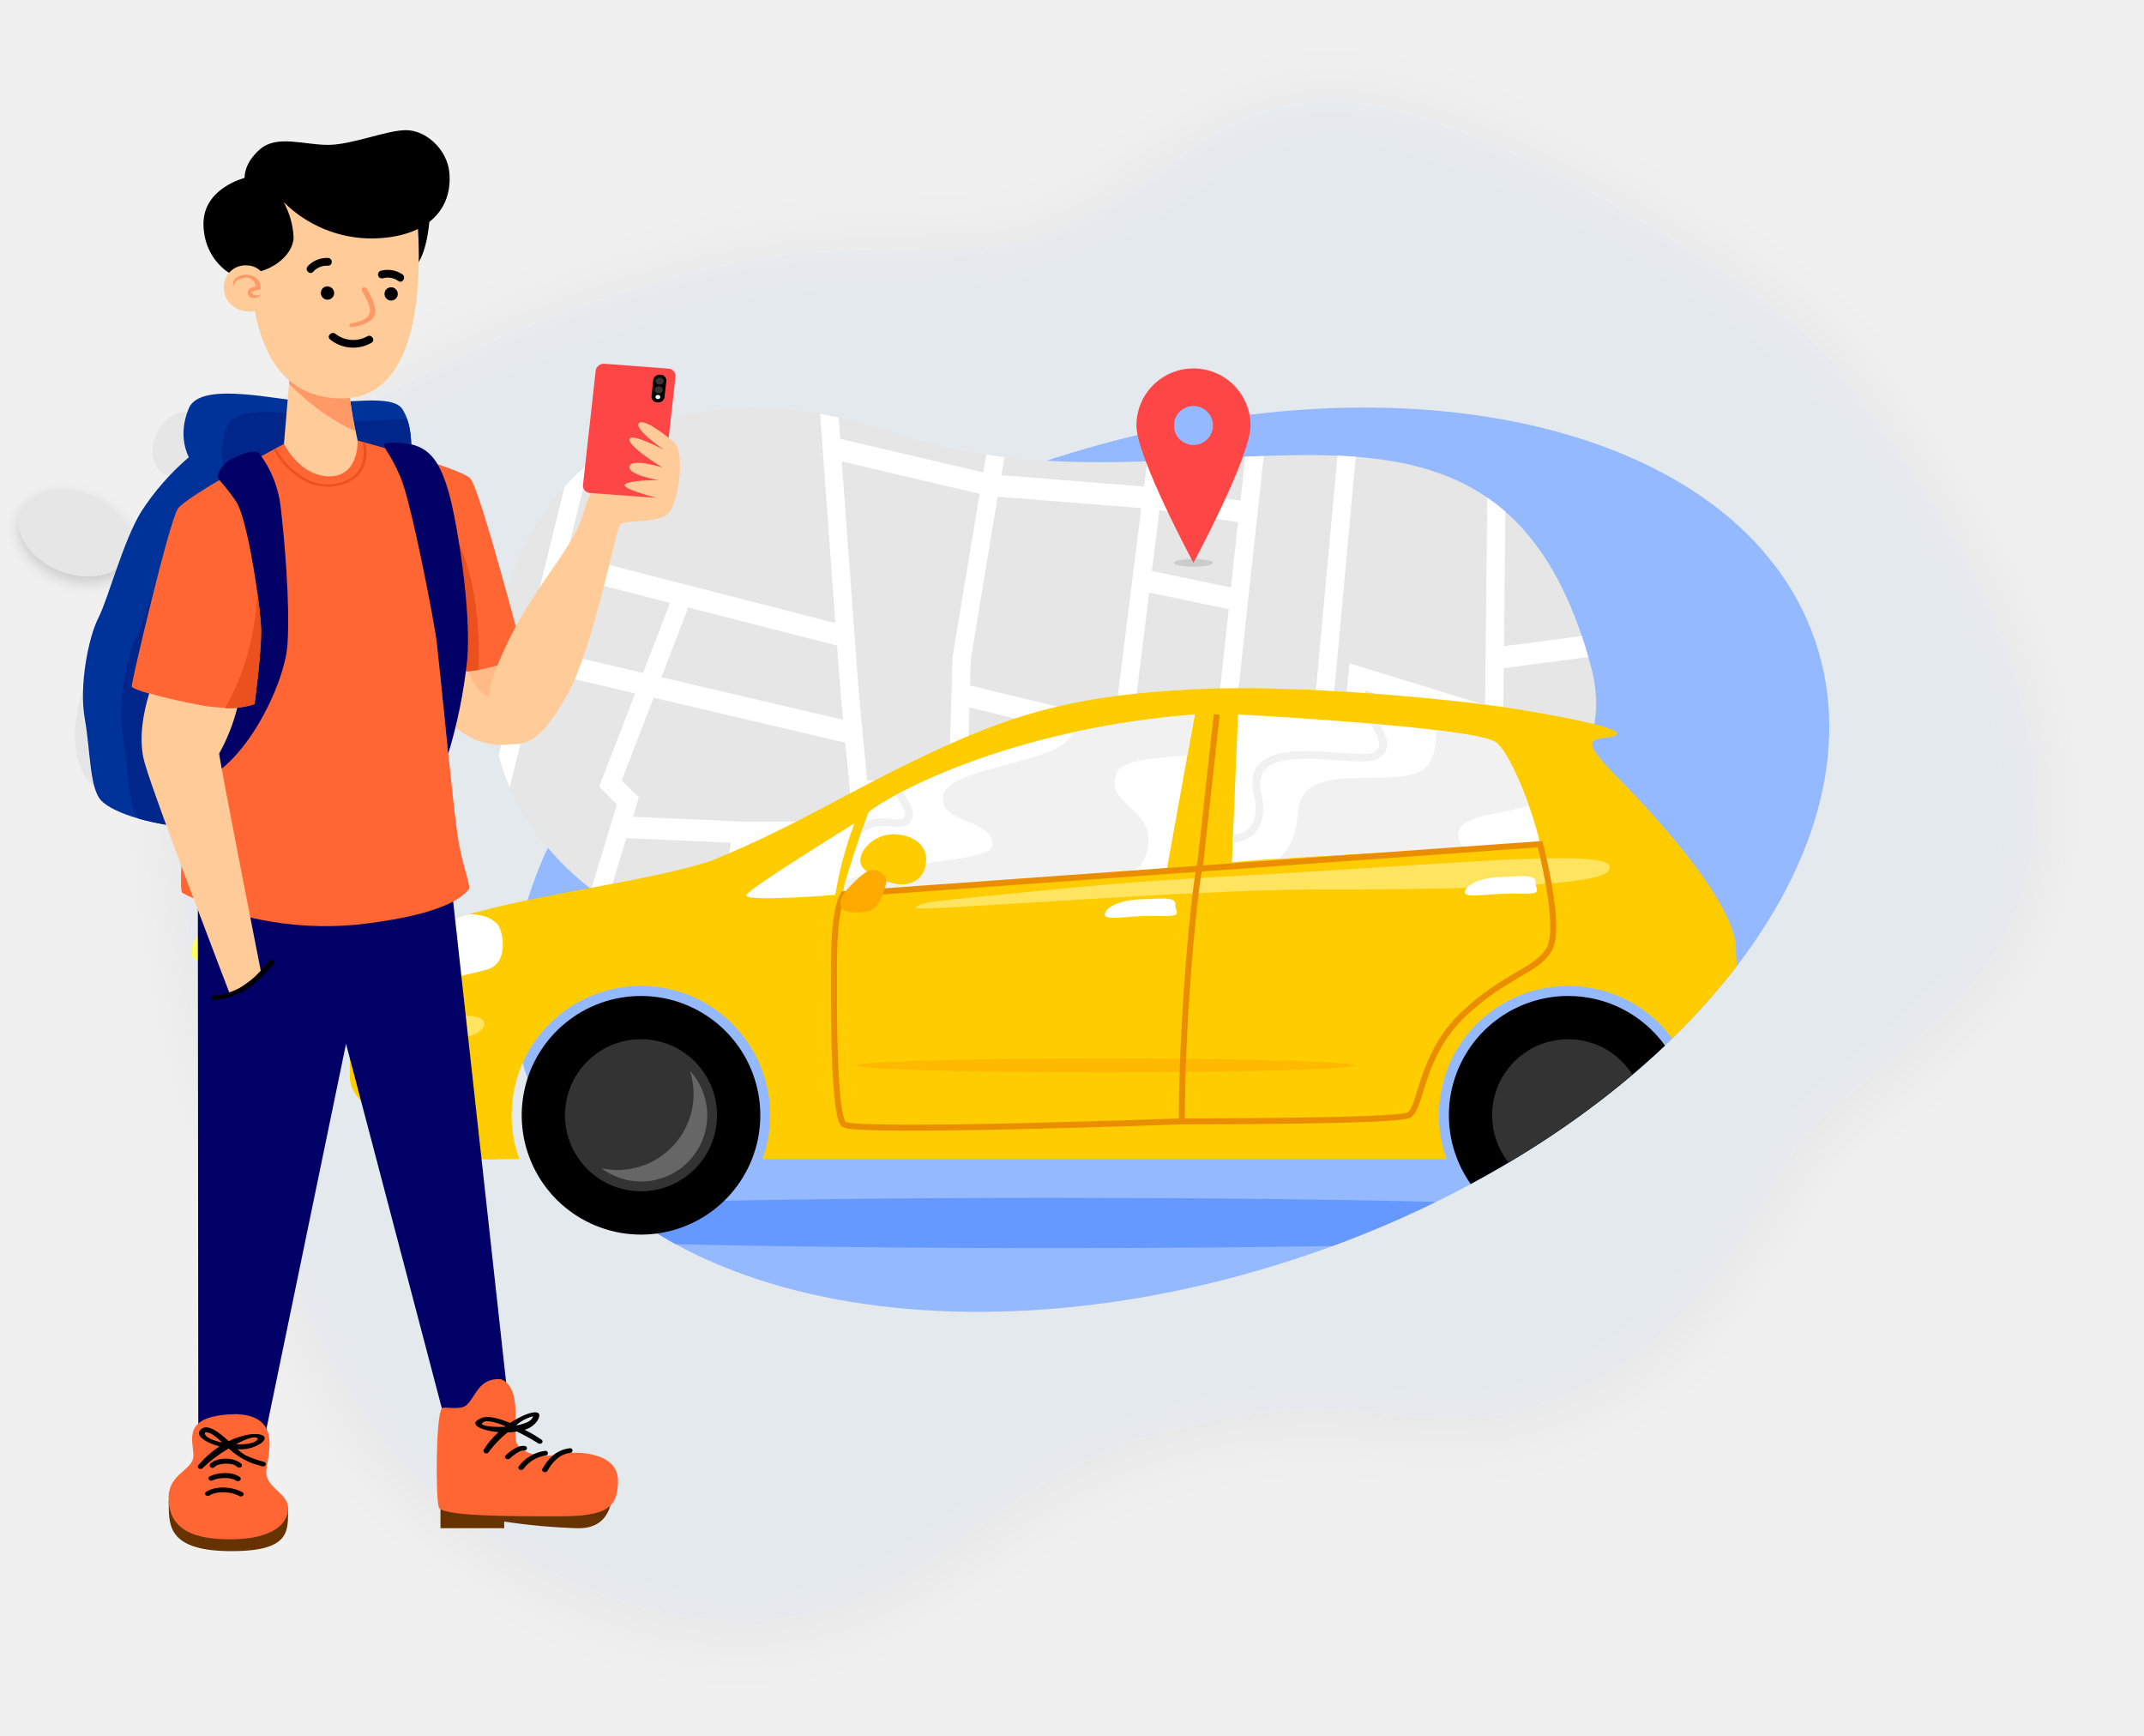
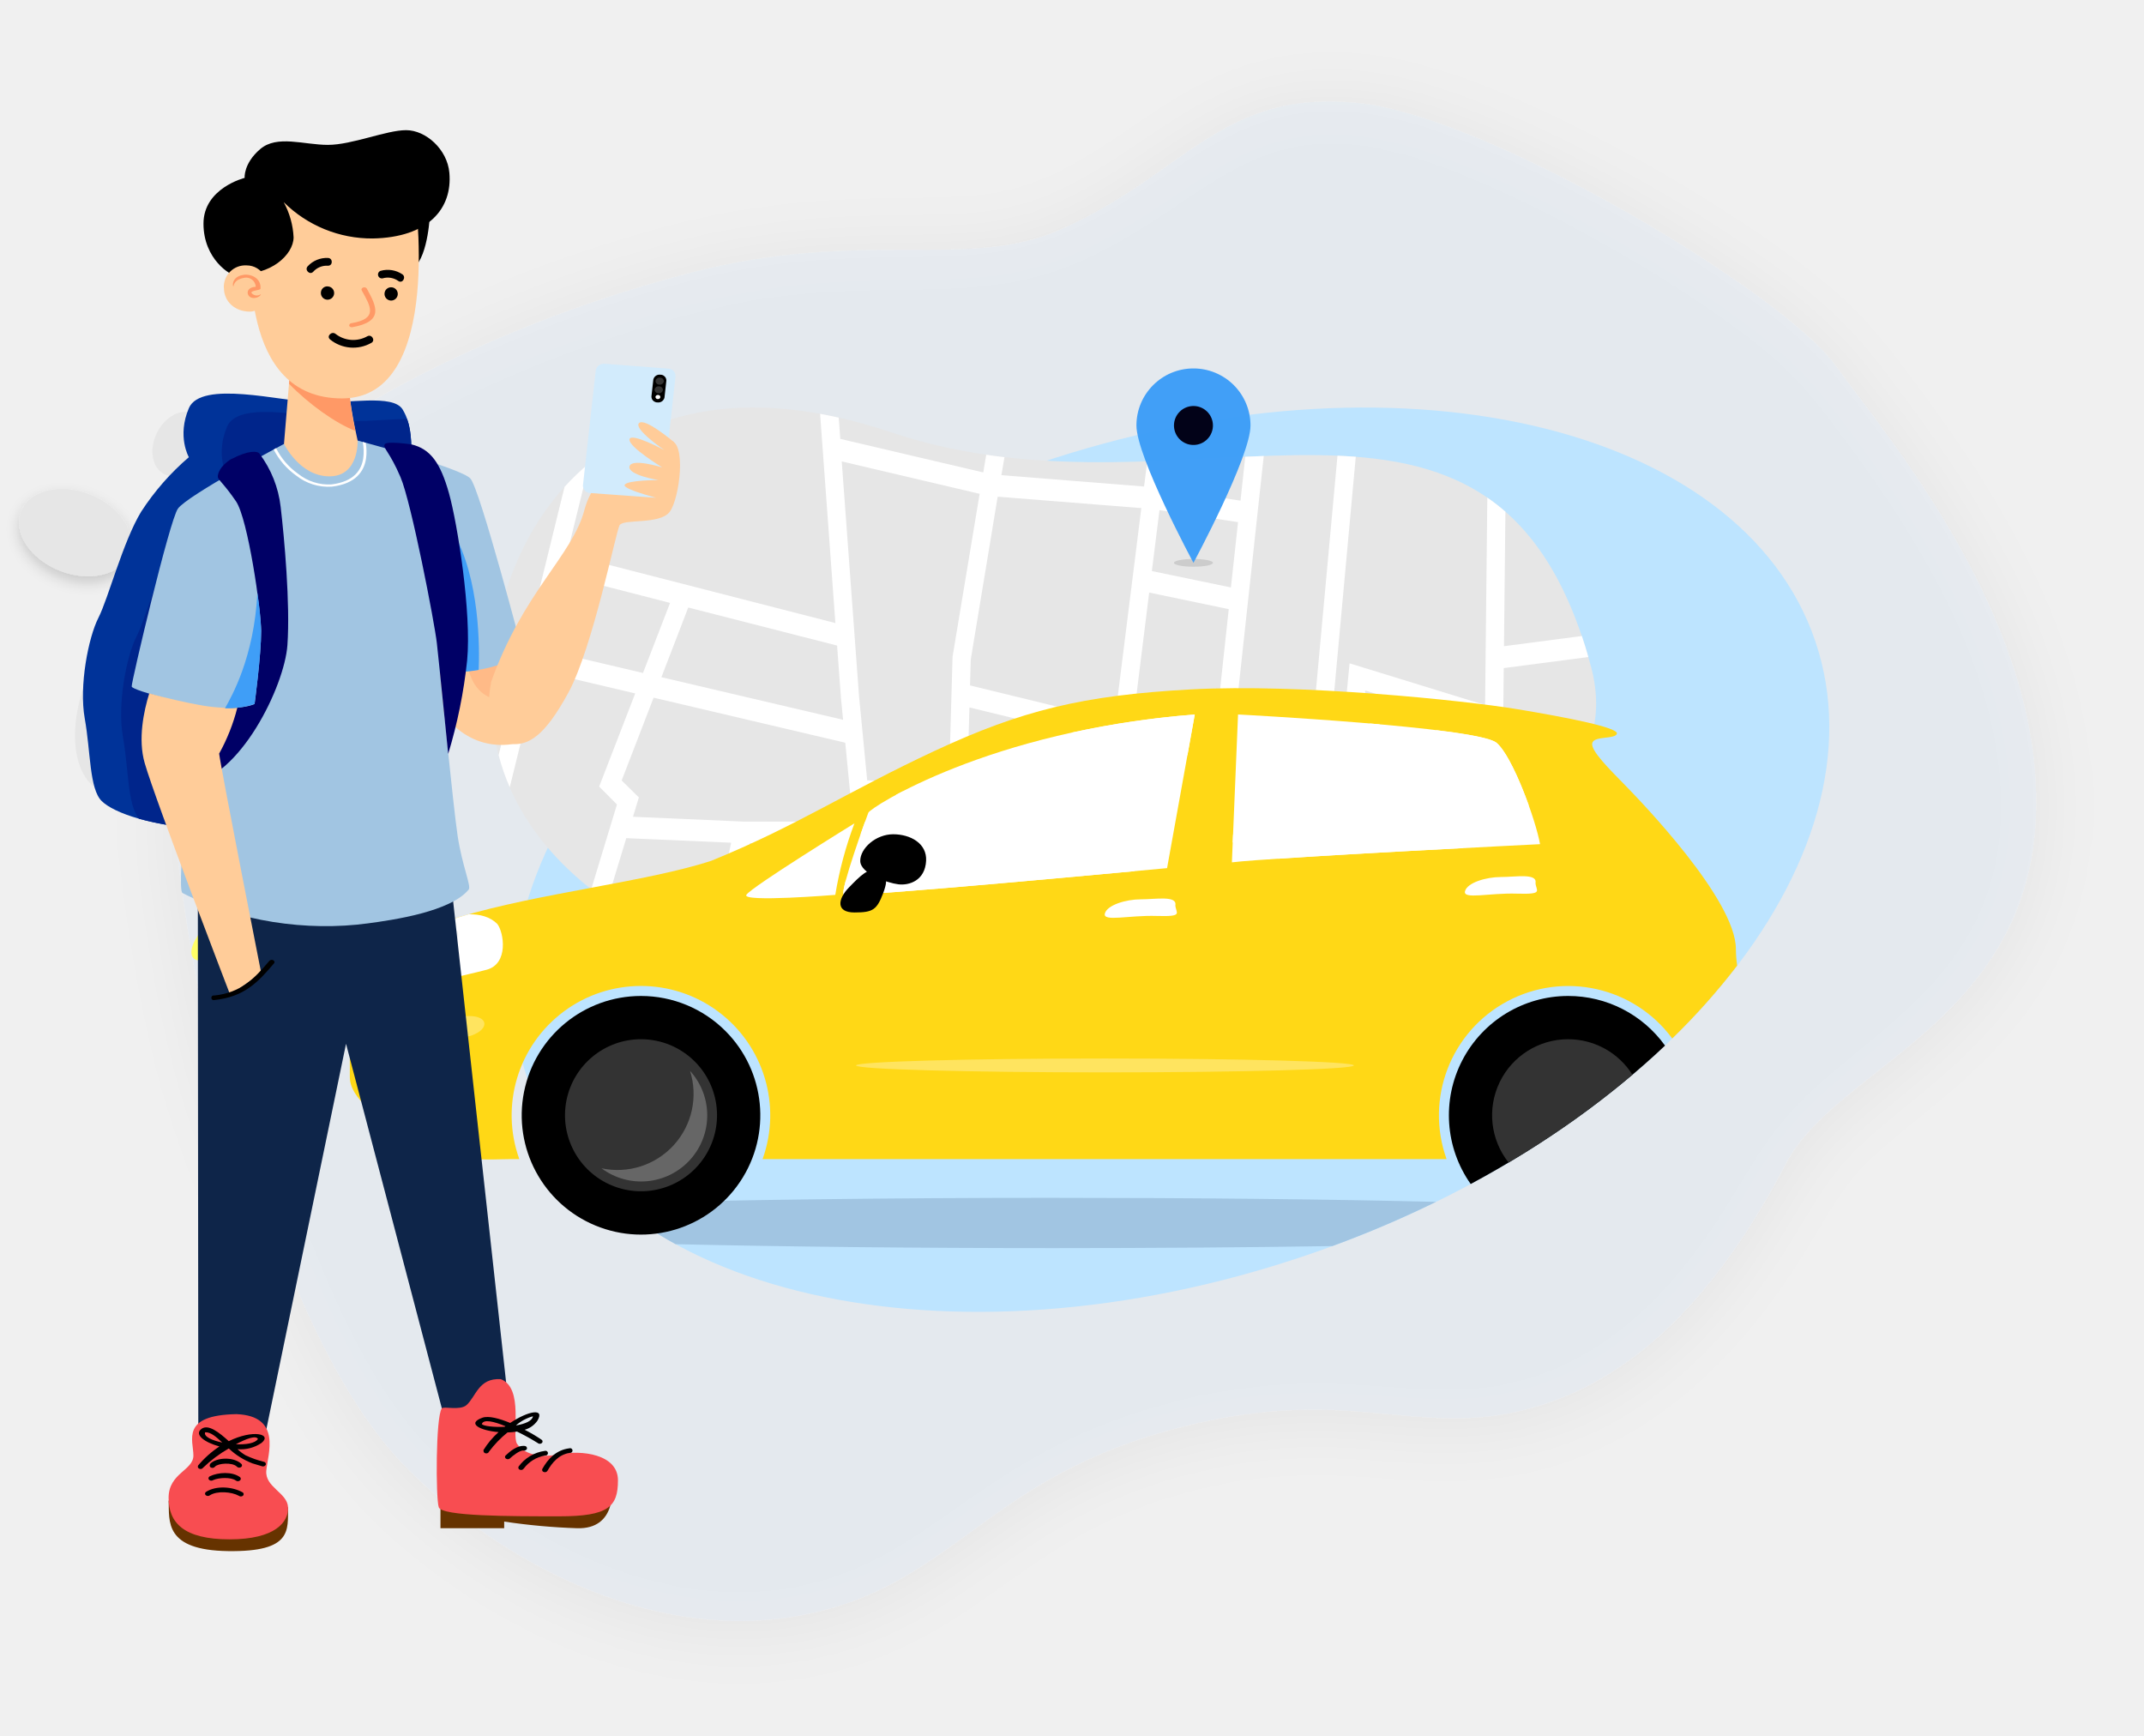
<svg xmlns="http://www.w3.org/2000/svg" width="1013.515" height="820.159" viewBox="0 0 1013.515 820.159">
  <defs>
    <filter id="Path_20047" x="31.251" y="0" width="982.264" height="820.159" filterUnits="userSpaceOnUse">
      <feOffset dy="3" input="SourceAlpha" />
      <feGaussianBlur stdDeviation="17" result="blur" />
      <feFlood flood-opacity="0.161" />
      <feComposite operator="in" in2="blur" />
      <feComposite in="SourceGraphic" />
    </filter>
    <filter id="Path_20053" x="0" y="225.112" width="70.953" height="59.248" filterUnits="userSpaceOnUse">
      <feOffset dy="3" input="SourceAlpha" />
      <feGaussianBlur stdDeviation="3" result="blur-2" />
      <feFlood flood-opacity="0.161" />
      <feComposite operator="in" in2="blur-2" />
      <feComposite in="SourceGraphic" />
    </filter>
  </defs>
-   <g id="our_products_svg" data-name="our products svg" transform="translate(-957.923 -1278.841)">
+   <g id="our_products_sv" data-name="our products sv" transform="translate(-957.923 -1278.841)">
    <g transform="matrix(1, 0, 0, 1, 957.92, 1278.84)" filter="url(#Path_20047)">
      <path id="Path_20047-2" data-name="Path 20047" d="M377.469-54.324c-43.939,19.554-93.693-.8-175.114,20.461S50.98,23,16.016,51.193c-50.929,41.071-57.636,175.09-57.636,175.09s8.084,84.912,26.205,134.727c19.468,53.514,42.6,129.06,85.093,171.219,42.872,42.534,111.8,79.656,179.551,69.312,74.991-11.449,88.925-62.844,177.631-87.868s118.55,5.9,177.194-12.225c56.144-17.353,92.223-68.352,116.4-114.575,23.41-44.767,112.09-66.293,117.882-160.59S767.939,43.411,743.616,9.685,580.536-107.8,518.342-114.133C453.2-120.769,437.357-80.975,377.469-54.324Z" transform="translate(123.87 162.87)" fill="#d8e5f6" fill-rule="evenodd" opacity="0.31" />
    </g>
    <g id="Group_149" data-name="Group 149" transform="translate(1123.296 1452.99)">
-       <path id="Path_20048" data-name="Path 20048" d="M300.192,36.162C468.339-20.857,633.062,16.673,668.121,120s-72.81,233.385-240.97,290.353S94.294,429.845,59.235,326.515,132.058,93.193,300.192,36.162Z" transform="translate(24.649 8.955)" fill="#95b9ff" fill-rule="evenodd" />
+       <path id="Path_20048" data-name="Path 20048" d="M300.192,36.162C468.339-20.857,633.062,16.673,668.121,120s-72.81,233.385-240.97,290.353S94.294,429.845,59.235,326.515,132.058,93.193,300.192,36.162Z" transform="translate(24.649 8.955)" fill="#bde4ff" fill-rule="evenodd" />
      <path id="Path_20055" data-name="Path 20055" d="M236.39,21.246c142.576,48,286.032-56.239,330.895,111.043,26.188,97.733-172.3,131.476-288.551,146.472s-219.325-37.2-230.247-116.6S93.789-26.7,236.39,21.246Z" transform="translate(19.516 8.95)" fill="#e6e6e6" fill-rule="evenodd" />
      <path id="Path_20056" data-name="Path 20056" d="M91.97,34.319,81.387,77.372l126.859,32.586-7.224-98.9q4.368.793,8.809,1.787l.743,10.065L278.149,38.76l1.4-8.367c2.881.428,5.764.818,8.632,1.145l-1.459,8.518,67.449,5.36,1.5-11.9,8.809-.327-1.661,13.261L399.749,52.1,402,31.35c2.932-.138,5.85-.252,8.745-.365L395.785,168.826l36.706,4.768L445.6,30.859c2.907.126,5.8.289,8.644.5L441.815,166.725l5.726,1.183,3.776-38.914,64.052,19.715,1.057-98.047a94.119,94.119,0,0,1,8.557,6.655l-.679,63.574,36.82-4.819c1.071,3.183,2.09,6.517,3.071,9.939l-40,5.221-.869,80.835q-4.2,2.631-8.694,5.1l.264-24.8-74.019-15.4-.906,9.927-12.885,47.129,7.21,13.952c-2.957.819-5.914,1.61-8.91,2.392l-7.751-15.01,13.842-50.641.089-.906-36.873-4.781-5.322,49.156-41.7-6.795-5.347,46.349c-2.97.5-5.939,1-8.884,1.461l7-60.617-.755-42.186-68.066-16.557L268.322,264.4l12.231,3.95,28.339,4.616c-11.125,1.61-21.834,3.058-31.913,4.354l-1.259.138-44.773-14.418,1.624,16.808c-2.92,0-5.838-.124-8.733-.264l-1.787-18.495-63.563-2.239-1.925,9.261c-2.819-.869-5.588-1.787-8.329-2.757l1.42-6.818-20.133-.693a198.024,198.024,0,0,1-20.663-10.984l42.9,1.486,7.2-34.575-49.555-2.15-9.048,29.742c-2.58-1.787-5.034-3.65-7.551-5.549l12.194-40.123-8.419-8.442,17.039-44.034L67.9,132.466,54.306,187.584a102.162,102.162,0,0,1-5.26-15.185L80.217,45.567A113.024,113.024,0,0,1,91.97,34.319Zm20.537,167.195,52.1,2.264,51.933.076-3.624-37.342-90.6-21.288-15.1,39.128,8.129,8.013-2.781,9.148Zm105.025,12.581-49.694-.087-7.222,34.661,60.54,2.126-3.56-36.675ZM117.289,133.573l12.81-33.152L78.958,87.274,70.3,122.5l46.988,11.046Zm21.393-30.938L126,135.549l85.885,20.13-1.03-10.518v-.138l-1.8-24.433-70.306-17.966Zm72.571-69.059,8.155,110.716,3.875,40.02,38.634,1.562,1.723-60.027,12.8-76.973L211.315,33.564Zm73.716,16.658-12.722,76.91-.351,12.292,68.394,16.645L352.872,55.619l-67.853-5.4ZM361.456,56.6l-3.613,28.774,37.375,7.75,3.372-30.862-37.109-5.674Zm-4.884,39-8.318,67,.83,46.627-.227,1.987,33.072,5.4L394.2,103.378,356.636,95.54Zm99.413,74.142L514.866,182l.252-22.646-56.376-17.513-2.668,27.792ZM224.354,194.581l5.611,57.459,29.812,9.6,1.888-65.55-37.274-1.51Z" transform="translate(21.285 10.395)" fill="#fff" fill-rule="evenodd" />
-       <path id="Path_20058" data-name="Path 20058" d="M284.844,202.041c-78.423,0-150.492.968-207.384,2.592a178,178,0,0,0,28.553,19.325c51.595,1.182,113,1.861,178.831,1.861,46.762,0,91.258-.34,131.627-.968a513.2,513.2,0,0,0,48.989-20.9c-52.022-1.257-114.035-1.9-180.616-1.9Z" transform="translate(48 189.97)" fill="#69f" fill-rule="evenodd" />
-       <path id="Path_20059" data-name="Path 20059" d="M183.939,159.383c-30.453,10.064-82.072,15.349-119.547,26.735S12.8,218.665,12.8,224.705v36.964c0,9.763,12.433,19.412,31.145,30.2s35.348,8.605,44.874,8.605h4.09a61.12,61.12,0,1,1,115.005,0H531.244a61.131,61.131,0,0,1,106.685-57.018,316.454,316.454,0,0,0,30.681-34.424,59.648,59.648,0,0,1-.592-7.825c0-23.477-45.3-70.2-52.552-77.639S599.2,107.3,600.127,103.81s10.885-1.648,11.628-4.429-22.1-7.435-47.43-11.613S461.779,75.678,410.4,78.472s-80.21,9.99-121.132,29.05-65.336,35.568-105.329,51.835Z" transform="translate(-12.797 73.235)" fill="#fc0" fill-rule="evenodd" />
-       <path id="Path_20060" data-name="Path 20060" d="M253.8,168.1c-64.983,0-117.672,1.473-117.672,3.285s52.69,3.283,117.672,3.283,117.661-1.471,117.661-3.283S318.78,168.1,253.8,168.1Z" transform="translate(103.16 158.058)" fill="#ffb900" fill-rule="evenodd" />
+       <path id="Path_20058" data-name="Path 20058" d="M284.844,202.041c-78.423,0-150.492.968-207.384,2.592a178,178,0,0,0,28.553,19.325c51.595,1.182,113,1.861,178.831,1.861,46.762,0,91.258-.34,131.627-.968a513.2,513.2,0,0,0,48.989-20.9c-52.022-1.257-114.035-1.9-180.616-1.9Z" transform="translate(48 189.97)" fill="#a1c5e2" fill-rule="evenodd" />
+       <path id="Path_20059" data-name="Path 20059" d="M183.939,159.383c-30.453,10.064-82.072,15.349-119.547,26.735S12.8,218.665,12.8,224.705v36.964c0,9.763,12.433,19.412,31.145,30.2s35.348,8.605,44.874,8.605h4.09a61.12,61.12,0,1,1,115.005,0H531.244a61.131,61.131,0,0,1,106.685-57.018,316.454,316.454,0,0,0,30.681-34.424,59.648,59.648,0,0,1-.592-7.825c0-23.477-45.3-70.2-52.552-77.639S599.2,107.3,600.127,103.81s10.885-1.648,11.628-4.429-22.1-7.435-47.43-11.613S461.779,75.678,410.4,78.472s-80.21,9.99-121.132,29.05-65.336,35.568-105.329,51.835Z" transform="translate(-12.797 73.235)" fill="#ffd816" fill-rule="evenodd" />
+       <path id="Path_20060" data-name="Path 20060" d="M253.8,168.1c-64.983,0-117.672,1.473-117.672,3.285s52.69,3.283,117.672,3.283,117.661-1.471,117.661-3.283S318.78,168.1,253.8,168.1Z" transform="translate(103.16 158.058)" fill="#ffe45f" fill-rule="evenodd" />
      <path id="Path_20063" data-name="Path 20063" d="M67.3,132.977c-1.56.44-3.1.894-4.606,1.347-26.98,8.217-41.879,21.49-48.1,30.536,15.176,6.366,51.909-3.359,60.982-5.625,10.822-2.7,8.318-17.889,5.2-21.741C77.369,134.149,72.713,132.89,67.3,132.977Z" transform="translate(-11.102 125.028)" fill="#fff" fill-rule="evenodd" />
-       <path id="Path_20064" data-name="Path 20064" d="M477.686,125.71c-7.967,8.706-110.362,8.366-138.123,8.378-58.049,0-188.847,10.619-188.847,8.809,0-3.271,19.014-4.152,62.758-8.593,22.235-2.264,50.864-4.606,86.626-6.517C406.183,122.15,489.238,113.028,477.686,125.71Z" transform="translate(116.882 112.179)" fill="#ffe45f" fill-rule="evenodd" />
+       <path id="Path_20064" data-name="Path 20064" d="M477.686,125.71c-7.967,8.706-110.362,8.366-138.123,8.378-58.049,0-188.847,10.619-188.847,8.809,0-3.271,19.014-4.152,62.758-8.593,22.235-2.264,50.864-4.606,86.626-6.517C406.183,122.15,489.238,113.028,477.686,125.71Z" transform="translate(116.882 112.179)" fill="#ffd816" fill-rule="evenodd" />
      <path id="Path_20065" data-name="Path 20065" d="M48.291,136.27c-5.122,0-13.515,5.446-18.763,12.177s-5.348,12.167-.189,12.167,13.5-5.448,18.75-12.167,5.348-12.177.239-12.177Z" transform="translate(-0.825 128.128)" fill="#f1f1f1" fill-rule="evenodd" />
      <path id="Path_20066" data-name="Path 20066" d="M336.938,152.87a56.388,56.388,0,0,0-46.058,88.887c35.336-19,66.343-41.279,91.863-65.423a56.3,56.3,0,0,0-45.806-23.464Z" transform="translate(238.978 143.737)" fill-rule="evenodd" />
      <path id="Path_20067" data-name="Path 20067" d="M111.07,152.87a56.394,56.394,0,1,0,39.877,16.512A56.4,56.4,0,0,0,111.07,152.87Z" transform="translate(26.572 143.737)" fill-rule="evenodd" />
      <path id="Path_20068" data-name="Path 20068" d="M352.672,97.571c7.815,6.442,18.751,36.9,20.7,48.023,0,0-126.732,6.29-145.67,8.593l2.906-69.89S343.273,90.16,352.672,97.571Z" transform="translate(189.268 79.261)" fill="#fff" fill-rule="evenodd" />
-       <path id="Path_20069" data-name="Path 20069" d="M352.483,95.5c4.884,4.026,10.974,17.425,15.34,29.616-9.99,3.776-23.368,3.913-30.2,8.568-4.329,2.971-3.65,7.286-.819,11.7-27.193,1.409-63.625,3.384-87.37,5.033,13.842-12.092,4.921-25.968,14.773-33.178,13.7-10.065,46.3,0,55.621-10.694,3.26-3.774,4.278-10.128,4.241-16.872,14.546,1.774,25.708,3.774,28.388,5.888ZM227.9,142.7l.151-3.622a14.147,14.147,0,0,0,4.239-.945,9.432,9.432,0,0,0,5.122-4.756c1.484-3.069,1.849-7.548.429-13.739-2.656-11.662,3.258-16.858,12.445-18.96,8.166-1.849,18.875-1.069,28.05-.4,7.712.566,14.232,1.044,16.3-.151,3.838-2.2,2.592-6.19.276-10.2-.642-1.12-1.383-2.277-2.152-3.422l4.544.39c.25.4.489.818.73,1.258,3.271,5.687,4.82,11.436-1.6,15.1-3.046,1.749-10.068,1.258-18.347.629-8.91-.654-19.379-1.409-27.006.327-7.16,1.623-11.777,5.649-9.726,14.645,1.624,7.082,1.12,12.342-.693,16.091a12.99,12.99,0,0,1-7.008,6.543,18.188,18.188,0,0,1-5.751,1.259Z" transform="translate(189.456 81.328)" fill="#f1f1f1" fill-rule="evenodd" />
+       <path id="Path_20069" data-name="Path 20069" d="M352.483,95.5c4.884,4.026,10.974,17.425,15.34,29.616-9.99,3.776-23.368,3.913-30.2,8.568-4.329,2.971-3.65,7.286-.819,11.7-27.193,1.409-63.625,3.384-87.37,5.033,13.842-12.092,4.921-25.968,14.773-33.178,13.7-10.065,46.3,0,55.621-10.694,3.26-3.774,4.278-10.128,4.241-16.872,14.546,1.774,25.708,3.774,28.388,5.888ZM227.9,142.7l.151-3.622a14.147,14.147,0,0,0,4.239-.945,9.432,9.432,0,0,0,5.122-4.756c1.484-3.069,1.849-7.548.429-13.739-2.656-11.662,3.258-16.858,12.445-18.96,8.166-1.849,18.875-1.069,28.05-.4,7.712.566,14.232,1.044,16.3-.151,3.838-2.2,2.592-6.19.276-10.2-.642-1.12-1.383-2.277-2.152-3.422l4.544.39c.25.4.489.818.73,1.258,3.271,5.687,4.82,11.436-1.6,15.1-3.046,1.749-10.068,1.258-18.347.629-8.91-.654-19.379-1.409-27.006.327-7.16,1.623-11.777,5.649-9.726,14.645,1.624,7.082,1.12,12.342-.693,16.091a12.99,12.99,0,0,1-7.008,6.543,18.188,18.188,0,0,1-5.751,1.259Z" transform="translate(189.456 81.328)" fill="#fff" fill-rule="evenodd" />
      <path id="Path_20070" data-name="Path 20070" d="M299.171,84.3l-13.087,72.62s-151.132,14.255-152.894,12.5,10.708-36.308,11.69-38.724S201.924,91.909,299.171,84.3Z" transform="translate(100.243 79.261)" fill="#fff" fill-rule="evenodd" />
-       <path id="Path_20071" data-name="Path 20071" d="M299.166,84.3l-3.448,19.212c-15.351,1.472-30.994,2.051-33.46,8.492-6.217,16.242,20.058,15.676,14.168,37.657a15.267,15.267,0,0,1-5.914,8.718c-38.632,3.586-135.907,12.443-137.316,11.048-.44-.454,0-2.982.982-6.556,31.17-11.222,69.351-8.24,69.351-17.274,0-12.1-26.6-9.839-23.155-23.539,3.372-13.337,57.886-14.821,60.693-29.2A426.357,426.357,0,0,1,299.18,84.3ZM141.175,140.976c.768-2.214,1.484-4.226,2.076-5.875,4.468-2.062,8.946-1.723,12.685-1.447,3.033.227,5.423.415,6.2-1.145s-.741-4.164-2.4-6.983c-.615-1.044-1.257-2.125-1.824-3.232l3.2-1.686c.53,1.044,1.147,2.088,1.737,3.095,2.191,3.686,4.191,7.084,2.518,10.417-1.863,3.776-5.324,3.461-9.7,3.133s-9.513-.718-14.5,3.774Z" transform="translate(100.248 79.261)" fill="#f1f1f1" fill-rule="evenodd" />
+       <path id="Path_20071" data-name="Path 20071" d="M299.166,84.3l-3.448,19.212c-15.351,1.472-30.994,2.051-33.46,8.492-6.217,16.242,20.058,15.676,14.168,37.657a15.267,15.267,0,0,1-5.914,8.718c-38.632,3.586-135.907,12.443-137.316,11.048-.44-.454,0-2.982.982-6.556,31.17-11.222,69.351-8.24,69.351-17.274,0-12.1-26.6-9.839-23.155-23.539,3.372-13.337,57.886-14.821,60.693-29.2A426.357,426.357,0,0,1,299.18,84.3ZM141.175,140.976c.768-2.214,1.484-4.226,2.076-5.875,4.468-2.062,8.946-1.723,12.685-1.447,3.033.227,5.423.415,6.2-1.145s-.741-4.164-2.4-6.983c-.615-1.044-1.257-2.125-1.824-3.232l3.2-1.686c.53,1.044,1.147,2.088,1.737,3.095,2.191,3.686,4.191,7.084,2.518,10.417-1.863,3.776-5.324,3.461-9.7,3.133s-9.513-.718-14.5,3.774Z" transform="translate(100.248 79.261)" fill="#fff" fill-rule="evenodd" />
      <path id="Path_20072" data-name="Path 20072" d="M160.543,110.818s-48.964,30.2-51.1,33.807,42.043,0,42.043,0A176.745,176.745,0,0,1,160.543,110.818Z" transform="translate(77.998 104.197)" fill="#fff" fill-rule="evenodd" />
-       <path id="Path_20073" data-name="Path 20073" d="M168.286,126.058c-.516,9.311-7.965,11.7-13.137,11.073s-17.994-5.033-17.994-11.073,7.449-12.581,15.567-12.581S168.752,117.767,168.286,126.058Z" transform="translate(104.131 106.697)" fill="#fc0" fill-rule="evenodd" />
+       <path id="Path_20073" data-name="Path 20073" d="M168.286,126.058c-.516,9.311-7.965,11.7-13.137,11.073s-17.994-5.033-17.994-11.073,7.449-12.581,15.567-12.581S168.752,117.767,168.286,126.058Z" transform="translate(104.131 106.697)" fill-rule="evenodd" />
      <path id="Path_20074" data-name="Path 20074" d="M317.848,126.765c.1,3.776,4.342,5.588-8.809,5.173s-25.545,2.893-24.513-1.147,9.979-6.717,16.989-6.717,17.051-1.863,16.358,2.691Z" transform="translate(242.641 116.306)" fill="#fff" fill-rule="evenodd" />
      <path id="Path_20075" data-name="Path 20075" d="M230.1,132.2c.1,3.776,4.342,5.586-8.809,5.171s-25.545,2.895-24.513-1.131,9.979-6.731,16.989-6.731,17.051-1.863,16.358,2.691Z" transform="translate(160.137 121.416)" fill="#fff" fill-rule="evenodd" />
-       <path id="Path_20076" data-name="Path 20076" d="M311.708,84.3,304,154.187c-2.643,10.442-8.809,72.482-8.809,122.467m169.367-131.06s10.217,38.889,4.455,49.42-20.625,11.952-40.9,31.19-19.581,44.387-25.646,47.482-107.251,2.932-107.251,2.932S140.039,282.3,135.4,278s-4.631-50.716-4.631-63.737-.617-36.776,4.569-44.991Z" transform="translate(98.099 79.261)" fill="none" stroke="#ea8e00" stroke-miterlimit="22.93" stroke-width="2.83" />
+       <path id="Path_20076" data-name="Path 20076" d="M311.708,84.3,304,154.187c-2.643,10.442-8.809,72.482-8.809,122.467m169.367-131.06s10.217,38.889,4.455,49.42-20.625,11.952-40.9,31.19-19.581,44.387-25.646,47.482-107.251,2.932-107.251,2.932S140.039,282.3,135.4,278s-4.631-50.716-4.631-63.737-.617-36.776,4.569-44.991Z" transform="translate(98.099 79.261)" fill="none" />
      <path id="Path_20077" data-name="Path 20077" d="M16.993,164.226c0,1.347,41.061,5.825,49.53,2.7s7.827-9.172-1.258-9.172-19.153,3.774-29.622,4.416-18.675.7-18.675,2.051Z" transform="translate(-8.877 148.333)" fill="#ffe45f" fill-rule="evenodd" />
      <path id="Path_20078" data-name="Path 20078" d="M28.421,170.88s-1.069,9.511-.289,12.707,2.227,6.215,6.015,6.116,9.69-5.033,9.69-12.583S28.421,170.88,28.421,170.88Z" transform="translate(1.352 160.589)" fill="#fff" fill-rule="evenodd" />
      <path id="Path_20079" data-name="Path 20079" d="M24.569,169.34c9.8.968,20.562-1.259,24.149,3.572,3.234,4.317,2.6,9.889-3.574,18.169" transform="translate(-1.729 159.222)" fill="none" stroke="#ea8e00" stroke-miterlimit="22.93" stroke-width="2.13" />
      <path id="Path_20080" data-name="Path 20080" d="M327.04,163.407A35.944,35.944,0,0,0,298.889,221.7a428.846,428.846,0,0,0,58.541-41.52,35.918,35.918,0,0,0-30.39-16.77Z" transform="translate(248.876 153.644)" fill="#333" fill-rule="evenodd" />
      <path id="Path_20082" data-name="Path 20082" d="M101.167,163.407a35.934,35.934,0,1,0,25.413,10.524A35.948,35.948,0,0,0,101.167,163.407Z" transform="translate(36.475 153.644)" fill="#333" fill-rule="evenodd" />
      <path id="Path_20083" data-name="Path 20083" d="M74.113,217.165a31.255,31.255,0,0,0,41.854-46.048,35.976,35.976,0,0,1-41.854,46.048Z" transform="translate(44.855 160.894)" fill="#666" fill-rule="evenodd" />
-       <path id="Path_20085" data-name="Path 20085" d="M149.768,122.547c3.31,1.861,5.827,2.515,2.806,10.516s-4.87,9.236-13.615,9.236-8.017-6.215-2.631-11.789S145.941,120.785,149.768,122.547Z" transform="translate(99.582 114.84)" fill="#fa0" fill-rule="evenodd" />
+       <path id="Path_20085" data-name="Path 20085" d="M149.768,122.547c3.31,1.861,5.827,2.515,2.806,10.516s-4.87,9.236-13.615,9.236-8.017-6.215-2.631-11.789S145.941,120.785,149.768,122.547Z" transform="translate(99.582 114.84)" fill-rule="evenodd" />
      <path id="Path_20086" data-name="Path 20086" d="M222.8,46.409c5.1,0,9.212.818,9.212,1.837s-4.115,1.837-9.212,1.837-9.21-.83-9.21-1.837S217.716,46.409,222.8,46.409Z" transform="translate(175.997 43.636)" fill="#ccc" fill-rule="evenodd" />
-       <path id="Path_20087" data-name="Path 20087" d="M231.4,0a26.949,26.949,0,0,1,26.968,26.962c0,14.884-26.968,64.92-26.968,64.92s-26.954-50.036-26.954-64.92A26.952,26.952,0,0,1,231.4,0Z" transform="translate(167.398 0)" fill="#ff4646" fill-rule="evenodd" />
-       <path id="Path_20088" data-name="Path 20088" d="M222.8,9.149a9.209,9.209,0,1,1-6.513,2.7A9.217,9.217,0,0,1,222.8,9.149Z" transform="translate(175.997 8.603)" fill="#95b9ff" fill-rule="evenodd" />
+       <path id="Path_20087" data-name="Path 20087" d="M231.4,0a26.949,26.949,0,0,1,26.968,26.962c0,14.884-26.968,64.92-26.968,64.92s-26.954-50.036-26.954-64.92A26.952,26.952,0,0,1,231.4,0Z" transform="translate(167.398 0)" fill="#3f9ef7" fill-rule="evenodd" opacity="0.99" />
+       <path id="Path_20088" data-name="Path 20088" d="M222.8,9.149a9.209,9.209,0,1,1-6.513,2.7A9.217,9.217,0,0,1,222.8,9.149Z" transform="translate(175.997 8.603)" fill="#020218" fill-rule="evenodd" />
    </g>
    <g id="Group_150" data-name="Group 150" transform="translate(966.923 1340.364)">
      <path id="Path_20052" data-name="Path 20052" d="M86.409,156.679C72.5,183.34,48.859,198.514,33.637,190.573s-16.252-35.89-2.319-62.657S68.847,86.1,84.069,94.044s16.274,35.977,2.362,62.635Z" transform="translate(4.947 121.896)" fill="#e6e6e6" fill-rule="evenodd" />
      <g transform="matrix(1, 0, 0, 1, -9, -61.52)" filter="url(#Path_20053)">
        <path id="Path_20053-2" data-name="Path 20053" d="M47.077,81.167C61.161,86.683,69.406,99.241,65.5,109.2s-18.507,13.545-32.591,8.007S10.579,99.133,14.487,89.173,32.993,75.629,47.077,81.167Z" transform="translate(-4.52 152.55)" fill="#e6e6e6" fill-rule="evenodd" />
      </g>
      <path id="Path_20054" data-name="Path 20054" d="M34.607,77.728c3.8-7.942,11.593-12.106,17.433-9.316S59.49,79.9,55.69,87.731,44.075,99.838,38.257,97.047,30.807,85.563,34.607,77.728Z" transform="translate(30.472 65.573)" fill="#e6e6e6" fill-rule="evenodd" />
      <path id="Path_20084" data-name="Path 20084" d="M63.851,137.586c-5.8,0-15.287,6.16-21.212,13.738S36.606,165.1,42.381,165.1s15.265-6.16,21.19-13.761,6.055-13.738.279-13.738Z" transform="translate(43.329 227.387)" fill="#ff6" fill-rule="evenodd" />
      <path id="Path_20089" data-name="Path 20089" d="M84.314,39.291s-.6,20.091-7.6,26.188-9.747-26.488-9.747-26.488Z" transform="translate(109.968 -0.396)" fill-rule="evenodd" />
      <path id="Path_20091" data-name="Path 20091" d="M177.909,97.17c0-8.2.365-17.387-4.165-24.749S147.98,69.7,132.071,69.115,78.4,58.49,72.708,71.841s0,23.161,0,23.161a119.641,119.641,0,0,0-22.543,25.758c-8.588,14.1-15.522,40.977-20.224,50.186s-9.232,32.091-6.441,47.609,2.147,33.229,8.008,38.982,23.874,11.891,50.024,13.35,83.731,14.3,83.731-21.464S190.812,190.63,177.952,97.17Z" transform="translate(7.57 59.568)" fill="#039" fill-rule="evenodd" />
      <path id="Path_20092" data-name="Path 20092" d="M165.309,91.113c0-6.59.258-13.824-2.018-20.22-8.008,0-17.605,1.18-25.764.88-15.952-.558-53.674-10.733-59.363,2.748s0,23.161,0,23.161A119.66,119.66,0,0,0,55.621,123.44c-8.588,14.081-15.5,40.977-20.224,50.186s-9.232,32.067-6.441,47.609c2.727,15.2,2.147,32.457,7.643,38.638a152.051,152.051,0,0,0,32.44,4.936c26.15,1.46,83.731,14.3,83.731-21.464s25.549-58.794,12.689-152.252Z" transform="translate(20.171 65.625)" fill="#00258b" fill-rule="evenodd" />
      <path id="Path_20093" data-name="Path 20093" d="M154.768,221.118s2.4,19.984-16.6,19.319A297.788,297.788,0,0,1,103.82,237.3v3.135H73.7V226.206Z" transform="translate(125.52 420.369)" fill="#630" fill-rule="evenodd" />
-       <path id="Path_20094" data-name="Path 20094" d="M159.346,136.38l27.245,247.364H155.5l-46.4-176.508L70.59,393.509H39.267L39.052,136.38Z" transform="translate(45.477 224.6)" fill="#006" fill-rule="evenodd" />
+       <path id="Path_20094" data-name="Path 20094" d="M159.346,136.38l27.245,247.364H155.5l-46.4-176.508L70.59,393.509H39.267L39.052,136.38Z" transform="translate(45.477 224.6)" fill="#0e2549" fill-rule="evenodd" />
      <path id="Path_20095" data-name="Path 20095" d="M70.734,120.624c6.656,19.037,19.967,37.155,41.694,35.331s0-58.578,0-58.578Z" transform="translate(118.673 134.491)" fill="#fc9" fill-rule="evenodd" />
      <path id="Path_20096" data-name="Path 20096" d="M103.548,117.961A196.6,196.6,0,0,0,97.107,97.4L77.355,108.407c-.3,12.88,3.306,26.231,19.129,26.9l7-17.343Z" transform="translate(133.931 134.535)" fill="#ffba87" fill-rule="evenodd" />
      <path id="Path_20097" data-name="Path 20097" d="M55.878,59.76l-5,59.759H92.354s-9.382-32.906-9.382-49.756Z" transform="translate(72.791 47.587)" fill="#fc9" fill-rule="evenodd" />
      <path id="Path_20098" data-name="Path 20098" d="M53.106,59.76,52.075,72.3c9.382,9.616,21.835,18.567,31.367,22.259A134.039,134.039,0,0,1,80.2,69.763Z" transform="translate(75.563 47.587)" fill="#f96" fill-rule="evenodd" />
      <path id="Path_20099" data-name="Path 20099" d="M124.167,35.716s15.029,99.04-34.072,99.04S46.683,67.141,46.683,50.1V35.716Z" transform="translate(62.644 -7.962)" fill="#fc9" fill-rule="evenodd" />
      <path id="Path_20100" data-name="Path 20100" d="M56.087,95.119c15.222,1.2,26.364-8.865,26.364-17.172a38.414,38.414,0,0,0-4.68-16.593,59.112,59.112,0,0,0,42.08,17.172c26.171-.472,37.765-14.017,36.241-31.06-.987-11.076-11.121-20.134-20.461-20.134s-25.57,6.955-36.949,6.955-24-4.83-31.99,1.975-7.386,13.63-7.386,13.63-19.451,4.83-19.451,21.637S52.738,96.321,55.615,96.17Z" transform="translate(47.334 -27.332)" fill-rule="evenodd" />
      <path id="Path_20101" data-name="Path 20101" d="M59.606,49.675a3.134,3.134,0,1,1-2.984,3.091,3.069,3.069,0,0,1,2.984-3.134Z" transform="translate(86.068 24.187)" fill-rule="evenodd" />
      <path id="Path_20102" data-name="Path 20102" d="M68.692,49.77a3.134,3.134,0,1,1-2.984,3.112,3.07,3.07,0,0,1,2.984-3.112Z" transform="translate(107.06 24.499)" fill-rule="evenodd" />
      <path id="Path_20103" data-name="Path 20103" d="M68.966,50.3c4.852,8.736,8.116,15.67-6.913,18.353-.708,0-1.353-.3-1.4-.816a1.191,1.191,0,0,1,1.181-1.116c12.581-2.146,9-7.877,4.766-15.5-.3-.472,0-1.073.644-1.331a1.46,1.46,0,0,1,1.718.408Z" transform="translate(95.387 24.505)" fill="#f96" fill-rule="evenodd" />
-       <path id="Path_20104" data-name="Path 20104" d="M51.438,103.872c4.187-6.182,50.174-30.631,50.174-30.631S109,88.567,123.081,88.567s13.333-16.915,13.333-16.915S185.15,84.532,189.723,89.6s24.819,82.577,24.819,82.577-13.354,10.325-39.2,8.779c0,0,6.269,63.839,8.352,77.6s6.441,23.612,5.281,25.244c-8.459,10.5-35.682,14.446-47.684,16.055-28.9,3.906-61.553-.881-87.639-14.337-3.328-1.718,5.131-74.958,7.643-88.007,0,0-31.5-7.557-31.689-9.616S47.487,109.389,51.438,103.872Z" transform="translate(23.645 75.062)" fill="#f63" fill-rule="evenodd" />
-       <path id="Path_20105" data-name="Path 20105" d="M87.908,150.316a76.818,76.818,0,0,1-10.735,1.072L75.391,84.524c13.247,22.345,12.882,56.368,12.452,65.792Z" transform="translate(129.431 104.798)" fill="#ea511e" fill-rule="evenodd" />
-       <path id="Path_20106" data-name="Path 20106" d="M49.9,75.4l1.138-.622a32.5,32.5,0,0,0,10.37,12.085,23.018,23.018,0,0,0,15.8,5.044c10.735-1.309,14.234-6.869,15.029-12.45a23.334,23.334,0,0,0-.258-7.6l1.417.386a23.785,23.785,0,0,1,.172,7.341c-.88,6.032-4.745,12.021-16.188,13.394a24.5,24.5,0,0,1-16.9-5.281A34.134,34.134,0,0,1,49.876,75.4Z" transform="translate(70.485 75.526)" fill="#ea511e" fill-rule="evenodd" />
+       <path id="Path_20104" data-name="Path 20104" d="M51.438,103.872c4.187-6.182,50.174-30.631,50.174-30.631S109,88.567,123.081,88.567s13.333-16.915,13.333-16.915S185.15,84.532,189.723,89.6s24.819,82.577,24.819,82.577-13.354,10.325-39.2,8.779c0,0,6.269,63.839,8.352,77.6s6.441,23.612,5.281,25.244c-8.459,10.5-35.682,14.446-47.684,16.055-28.9,3.906-61.553-.881-87.639-14.337-3.328-1.718,5.131-74.958,7.643-88.007,0,0-31.5-7.557-31.689-9.616S47.487,109.389,51.438,103.872Z" transform="translate(23.645 75.062)" fill="#a1c5e2" fill-rule="evenodd" />
+       <path id="Path_20105" data-name="Path 20105" d="M87.908,150.316a76.818,76.818,0,0,1-10.735,1.072L75.391,84.524c13.247,22.345,12.882,56.368,12.452,65.792Z" transform="translate(129.431 104.798)" fill="#3f9ef7" fill-rule="evenodd" />
+       <path id="Path_20106" data-name="Path 20106" d="M49.9,75.4l1.138-.622a32.5,32.5,0,0,0,10.37,12.085,23.018,23.018,0,0,0,15.8,5.044c10.735-1.309,14.234-6.869,15.029-12.45a23.334,23.334,0,0,0-.258-7.6l1.417.386a23.785,23.785,0,0,1,.172,7.341c-.88,6.032-4.745,12.021-16.188,13.394a24.5,24.5,0,0,1-16.9-5.281A34.134,34.134,0,0,1,49.876,75.4Z" transform="translate(70.485 75.526)" fill="#fff" fill-rule="evenodd" />
      <path id="Path_20107" data-name="Path 20107" d="M81.547,186.213c-3.091,15.025,2.147,28.462,9.855,28.912s15.222-3.155,26.751-24.384,22.393-75.965,24.175-79.078,18.852-.172,23.615-6.225,8.223-33.786,0-33.786-34.522,10.926-40.211,32.691-29.263,39.067-44.292,81.869Z" transform="translate(141.567 75.062)" fill="#fc9" fill-rule="evenodd" />
-       <path id="Path_20108" data-name="Path 20108" d="M103.356,205.659c11.228,4.164,5.045,26.466,7.793,30.63s9.618,7,19.945,4.916,27.739-.172,27.739,12.3-4.423,17.022-27.739,17.022-55.563,0-56.98-4.294-1.482-42.587,1.438-46.731c.9-1.092,8.588,1.139,11.658-1.523,4.509-3.949,5.668-12.88,16.145-12.278Z" transform="translate(124.29 384.655)" fill="#f63" fill-rule="evenodd" />
+       <path id="Path_20108" data-name="Path 20108" d="M103.356,205.659c11.228,4.164,5.045,26.466,7.793,30.63s9.618,7,19.945,4.916,27.739-.172,27.739,12.3-4.423,17.022-27.739,17.022-55.563,0-56.98-4.294-1.482-42.587,1.438-46.731c.9-1.092,8.588,1.139,11.658-1.523,4.509-3.949,5.668-12.88,16.145-12.278Z" transform="translate(124.29 384.655)" fill="#f84d51" fill-rule="evenodd" />
      <path id="Path_20109" data-name="Path 20109" d="M101.272,217.782c-5.174.665-8.481,4.787-10.477,8.372a1.419,1.419,0,0,1-1.717.642,1.042,1.042,0,0,1-.424-.175,1.086,1.086,0,0,1-.308-.344,1.047,1.047,0,0,1-.063-.894c2.6-4.638,6.441-9.017,12.882-9.812a1.117,1.117,0,0,1,1.306,1.572,1.119,1.119,0,0,1-1.306.576Z" transform="translate(159.05 407.455)" fill-rule="evenodd" />
      <path id="Path_20110" data-name="Path 20110" d="M97.4,218.153a15.937,15.937,0,0,0-10.026,6.16,1.5,1.5,0,0,1-1.782.556,1.015,1.015,0,0,1-.406-.215,1.028,1.028,0,0,1-.276-.367,1.05,1.05,0,0,1,.017-.9A18.432,18.432,0,0,1,97.4,215.941a1.125,1.125,0,0,1,.979.182,1.093,1.093,0,0,1,.327.394,1.116,1.116,0,0,1-.327,1.387,1.1,1.1,0,0,1-.979.182Z" transform="translate(151.203 408.309)" fill-rule="evenodd" />
      <path id="Path_20111" data-name="Path 20111" d="M91.627,217.385c-1.868-.129-5.217,2.638-6.226,3.585a1.529,1.529,0,0,1-1.846.364,1.01,1.01,0,0,1-.625-1.106,1,1,0,0,1,.174-.417c2.147-2.019,5.582-4.982,9.232-4.575a1.109,1.109,0,0,1,.441.156,1.119,1.119,0,0,1,.518.751,1.114,1.114,0,0,1-.014.467,1.443,1.443,0,0,1-1.653.775Z" transform="translate(146.817 406.693)" fill-rule="evenodd" />
      <path id="Path_20112" data-name="Path 20112" d="M82.476,228.353a37.963,37.963,0,0,1,7.193-8.584c-8.588-.708-15.308-4.058-7.643-6.806,2.9-1.03,8.008.344,13.14,2.469,8.588-5.73,16.532-7.19,12.882-1.073a10.876,10.876,0,0,1-6.033,4.293,71.071,71.071,0,0,1,8.159,4.83.977.977,0,0,1,.246.381.988.988,0,0,1,.049.45.992.992,0,0,1-.488.735,1.542,1.542,0,0,1-.963.235,1.523,1.523,0,0,1-.9-.407,105.652,105.652,0,0,0-9.726-5.366,33.99,33.99,0,0,1-4.487.407,50.109,50.109,0,0,0-8.717,9.037,1.376,1.376,0,0,1-1.61.837,1.141,1.141,0,0,1-.8-.444,1.148,1.148,0,0,1-.214-.887Zm10.069-11.1.387-.278c-5.432-2.254-10.413-3.479-11.186-.99.9.967,5.711,1.5,10.735,1.268Zm5.368-.685h.236c4.144-.708,7.493-2.148,7.772-4.293A20.728,20.728,0,0,0,97.913,216.572Z" transform="translate(137.009 395.616)" fill-rule="evenodd" />
      <path id="Path_20113" data-name="Path 20113" d="M78.566,72.77c8.845,2.146,13.612,8.586,17.669,23.053s10.735,56.711,8.588,79.076a237.544,237.544,0,0,1-8.953,44.156s-4.294-42.931-5.367-52.442S78.459,100.245,73.328,88.225s-8.352-13.63-7.514-15.455,12.646,0,12.646,0Z" transform="translate(106.999 75.769)" fill="#006" fill-rule="evenodd" />
      <path id="Path_20114" data-name="Path 20114" d="M40.614,222.959l-5.732.2c.344,9.746-2.147,23.44,28.168,23.847s28.146-9.894,28.275-20.736Z" transform="translate(35.843 424.622)" fill="#630" fill-rule="evenodd" />
      <path id="Path_20115" data-name="Path 20115" d="M57.842,76.708c8.309-4.293,12.28-3.821,13.268-2.619A51.512,51.512,0,0,1,81.158,99.268c1.717,14.575,4.573,45.828,3.2,65.361s-22.629,63-46.589,65.6v-37.5c1.933.493,3.543.861,4.616,1.033,5.9.986,20.482,1.374,26.45-1.288,0,0,3.113-22.947,3.113-34.56,0-9.423-6.2-52.89-11.894-61.24S51.637,86.6,51.465,85.208s.966-5.3,6.441-8.586Z" transform="translate(42.51 78.764)" fill="#006" fill-rule="evenodd" />
      <path id="Path_20116" data-name="Path 20116" d="M42.816,57.3c0,6.611,5.389,11.2,12.259,11.2s9.167-9.252,9.167-11.355-3.006-10.5-10.735-10.5A10.175,10.175,0,0,0,42.773,57.386Z" transform="translate(54.037 17.27)" fill="#fc9" fill-rule="evenodd" />
      <path id="Path_20117" data-name="Path 20117" d="M49.112,48.026c3.994-.472,8.438,1.91,7.987,6.59,0,.794-5.239.816-4.122,2.146a3.221,3.221,0,0,0,4.294.408c-.3,1.739-5.045,3.048-6.119,0-.515-1.5.6-3.391,3.714-3.477a4.551,4.551,0,0,0-5.26-4.293c-4.552.773-5.024,2.919-5.346,4.272-.73-1.739.408-5.087,4.852-5.6Z" transform="translate(57.036 20.341)" fill="#f96" fill-rule="evenodd" />
      <path id="Path_20118" data-name="Path 20118" d="M34.645,107.745c-2.6,8.415-5.432,21.7-2.147,32.99,5.217,18.117,40.427,109.58,40.427,109.58l14.642-10.348S68.738,144.492,67.686,136.227a90.112,90.112,0,0,0,8.588-21.7,77.238,77.238,0,0,1-18.313-1.354c-4.036-.665-16.3-3.327-23.337-5.429Z" transform="translate(26.913 158.445)" fill="#fc9" fill-rule="evenodd" />
-       <path id="Path_20119" data-name="Path 20119" d="M104.457,60.7l29.82,2.275a3.535,3.535,0,0,1,3.542,3.585l-6.051,54.393a3.889,3.889,0,0,1-4.3,3.005l-29.8-2.146a3.564,3.564,0,0,1-3.628-3.606L100.1,63.723a3.864,3.864,0,0,1,4.294-3.005Z" transform="translate(172.525 49.72)" fill="#ff4646" fill-rule="evenodd" />
+       <path id="Path_20119" data-name="Path 20119" d="M104.457,60.7l29.82,2.275a3.535,3.535,0,0,1,3.542,3.585l-6.051,54.393a3.889,3.889,0,0,1-4.3,3.005l-29.8-2.146a3.564,3.564,0,0,1-3.628-3.606L100.1,63.723a3.864,3.864,0,0,1,4.294-3.005Z" transform="translate(172.525 49.72)" fill="#d2ebfc" fill-rule="evenodd" />
      <path id="Path_20120" data-name="Path 20120" d="M108.075,62.272a2.766,2.766,0,0,1,2.6,1.714,2.728,2.728,0,0,1,.209,1.076l-.9,8.071a3,3,0,0,1-3.35,2.232,2.766,2.766,0,0,1-2.6-1.714,2.73,2.73,0,0,1-.209-1.076l.9-8.071a3,3,0,0,1,3.35-2.232Z" transform="translate(195.122 53.317)" fill-rule="evenodd" />
      <path id="Path_20121" data-name="Path 20121" d="M106.556,62.684a1.744,1.744,0,0,1,.7.125,1.763,1.763,0,0,1,.983.981,1.792,1.792,0,0,1,.126.7,1.936,1.936,0,0,1-2.148,1.481,1.743,1.743,0,0,1-.7-.125,1.764,1.764,0,0,1-.983-.981,1.794,1.794,0,0,1-.126-.7,1.936,1.936,0,0,1,2.148-1.481Z" transform="translate(196.47 54.3)" fill="#333" fill-rule="evenodd" />
      <path id="Path_20122" data-name="Path 20122" d="M105.683,65.152a1.034,1.034,0,0,1,.98.646,1,1,0,0,1,.073.406,1.124,1.124,0,0,1-.46.687,1.136,1.136,0,0,1-.8.193,1.03,1.03,0,0,1-.414-.068,1.042,1.042,0,0,1-.586-.573,1.03,1.03,0,0,1-.076-.411,1.139,1.139,0,0,1,1.288-.88Z" transform="translate(196.438 60.011)" fill="#fff" fill-rule="evenodd" />
      <path id="Path_20123" data-name="Path 20123" d="M106.42,63.925a1.765,1.765,0,0,1,.692.123,1.735,1.735,0,0,1,.586.384,1.733,1.733,0,0,1,.523,1.274,1.93,1.93,0,0,1-2.145,1.481A1.757,1.757,0,0,1,104.4,66.1a1.762,1.762,0,0,1-.132-.69,1.91,1.91,0,0,1,2.148-1.481Z" transform="translate(196.155 57.16)" fill="#333" fill-rule="evenodd" />
-       <path id="Path_20124" data-name="Path 20124" d="M66.951,210.665c21.6.857,14.814,18.912,14.105,26.724S91,247.777,91.34,254.669s-5.926,15.174-27.632,15.174-28.834-7.875-28.834-19.617S46.6,237.346,46.6,230.2,40.414,211.138,66.951,210.665Z" transform="translate(35.826 396.22)" fill="#f63" fill-rule="evenodd" />
+       <path id="Path_20124" data-name="Path 20124" d="M66.951,210.665c21.6.857,14.814,18.912,14.105,26.724S91,247.777,91.34,254.669s-5.926,15.174-27.632,15.174-28.834-7.875-28.834-19.617S46.6,237.346,46.6,230.2,40.414,211.138,66.951,210.665Z" transform="translate(35.826 396.22)" fill="#f84d51" fill-rule="evenodd" />
      <path id="Path_20125" data-name="Path 20125" d="M40.544,223.211c4.788-3.092,12.624-2.489,17.412.278a1,1,0,0,1,.285.348.99.99,0,0,1,0,.874,1,1,0,0,1-.285.348,1.55,1.55,0,0,1-1.889,0c-3.435-1.91-10.263-2.446-13.7-.238a1.537,1.537,0,0,1-1.889,0,.962.962,0,0,1-.295-1.222.971.971,0,0,1,.295-.344Z" transform="translate(47.848 420.421)" fill-rule="evenodd" />
      <path id="Path_20126" data-name="Path 20126" d="M41.088,220.667c4.037-2,10.735-2.383,14.428.387a.985.985,0,0,1,.2,1.238.972.972,0,0,1-.31.328,1.55,1.55,0,0,1-1.889,0c-2.319-1.695-8.18-1.394-10.735-.192a1.585,1.585,0,0,1-1.889-.109.98.98,0,0,1-.258-.367.991.991,0,0,1-.067-.447.98.98,0,0,1,.453-.752Z" transform="translate(48.978 415.646)" fill-rule="evenodd" />
      <path id="Path_20127" data-name="Path 20127" d="M40.882,219.567c2.855-3.241,11.4-3.542,14.921,0a.988.988,0,0,1-.008,1.255,1.009,1.009,0,0,1-.358.271,1.526,1.526,0,0,1-1.846-.3c-2.147-2.148-8.91-1.609-10.327,0a1.515,1.515,0,0,1-.82.549,1.5,1.5,0,0,1-.984-.076,1.072,1.072,0,0,1-.4-.232,1.052,1.052,0,0,1-.256-.381,1.036,1.036,0,0,1-.066-.453,1.015,1.015,0,0,1,.137-.437Z" transform="translate(49.378 410.907)" fill-rule="evenodd" />
      <path id="Path_20128" data-name="Path 20128" d="M39.126,230.64a46.728,46.728,0,0,1,10.133-9.057c-7.063-1.933-12.109-5.647-8.459-8.329,3.22-2.36,8.287,1.675,12.882,5.816,11.4-5.624,20.654-3.39,15.5.818a17.463,17.463,0,0,1-11.358,2.983,20.113,20.113,0,0,0,3.865,2.92,46.446,46.446,0,0,0,8.588,3.049,1.074,1.074,0,0,1,.433.165,1.093,1.093,0,0,1,.448,1.228,1.41,1.41,0,0,1-1.675.728l-4.637-1.394a33.9,33.9,0,0,1-11.164-7.041,61.7,61.7,0,0,0-12.088,9.037,1.458,1.458,0,0,1-.79.6,1.48,1.48,0,0,1-.992-.043,1.033,1.033,0,0,1-.68-.586,1.033,1.033,0,0,1,.036-.9Zm11.486-10.9c-2.941-2.767-5.389-4.916-7.987-4.873a.174.174,0,0,0-.171.152C41.9,216.968,45.76,218.726,50.612,219.736Zm6.441.795c4.745.215,9.125-.45,10.413-2.489C66.586,216.237,62.1,217.826,57.053,220.53Z" transform="translate(45.468 400.585)" fill-rule="evenodd" />
-       <path id="Path_20129" data-name="Path 20129" d="M42.93,147.959c2.984-5.389,13.762-23.87,15.308-54.564a166.991,166.991,0,0,1,1.782,17.988c0,11.614-3.113,34.557-3.113,34.557A40.462,40.462,0,0,1,42.93,147.959Z" transform="translate(54.437 125.293)" fill="#ea511e" fill-rule="evenodd" />
+       <path id="Path_20129" data-name="Path 20129" d="M42.93,147.959c2.984-5.389,13.762-23.87,15.308-54.564a166.991,166.991,0,0,1,1.782,17.988c0,11.614-3.113,34.557-3.113,34.557A40.462,40.462,0,0,1,42.93,147.959Z" transform="translate(54.437 125.293)" fill="#3f9ef7" fill-rule="evenodd" />
      <path id="Path_20130" data-name="Path 20130" d="M70.674,147.38C62.9,156.566,56.462,163.305,42.4,164.808a1.1,1.1,0,0,1-.979-.182,1.115,1.115,0,0,1,0-1.781,1.125,1.125,0,0,1,.979-.182c12.624-1.331,18.958-8.07,25.935-16.293a1.5,1.5,0,0,1,1.825-.427,1.027,1.027,0,0,1,.384.238,1.015,1.015,0,0,1,.24.387,1,1,0,0,1,.047.45.987.987,0,0,1-.155.424Z" transform="translate(49.923 246.356)" fill-rule="evenodd" />
      <path id="Path_20131" data-name="Path 20131" d="M123.272,78.4s-13.7-11.7-16.445-8.951S118.764,82.2,118.764,82.2s-16-8.586-16.446-5.023S117.84,90.419,117.84,90.419s-14.621-4.572-15.522-.472,13.7,6.439,13.7,6.439-15.029,0-16,2.3,19.643,7.3,19.643,7.3Z" transform="translate(186.257 69.002)" fill="#fc9" fill-rule="evenodd" />
      <path id="Path_20132" data-name="Path 20132" d="M57.678,52.136A8.588,8.588,0,0,1,64.7,49.26c2.362,0,2.362-3.585,0-3.67a12.219,12.219,0,0,0-9.618,3.949C53.491,51.278,56.089,53.832,57.678,52.136Z" transform="translate(81.362 14.813)" />
      <path id="Path_20133" data-name="Path 20133" d="M66.956,51.3a8.591,8.591,0,0,1,7.471,1.267c1.975,1.331,3.8-1.867,1.868-3.177a12.369,12.369,0,0,0-10.327-1.631,1.846,1.846,0,0,0,.987,3.542Z" transform="translate(104.911 18.743)" />
      <path id="Path_20134" data-name="Path 20134" d="M58.329,59.319a17.35,17.35,0,0,0,19.516,1.674c2.147-1.138.215-4.293-1.846-3.155a13.571,13.571,0,0,1-15.029-1.116c-1.825-1.46-4.444,1.138-2.6,2.6Z" transform="translate(88.656 39.571)" />
    </g>
  </g>
</svg>
